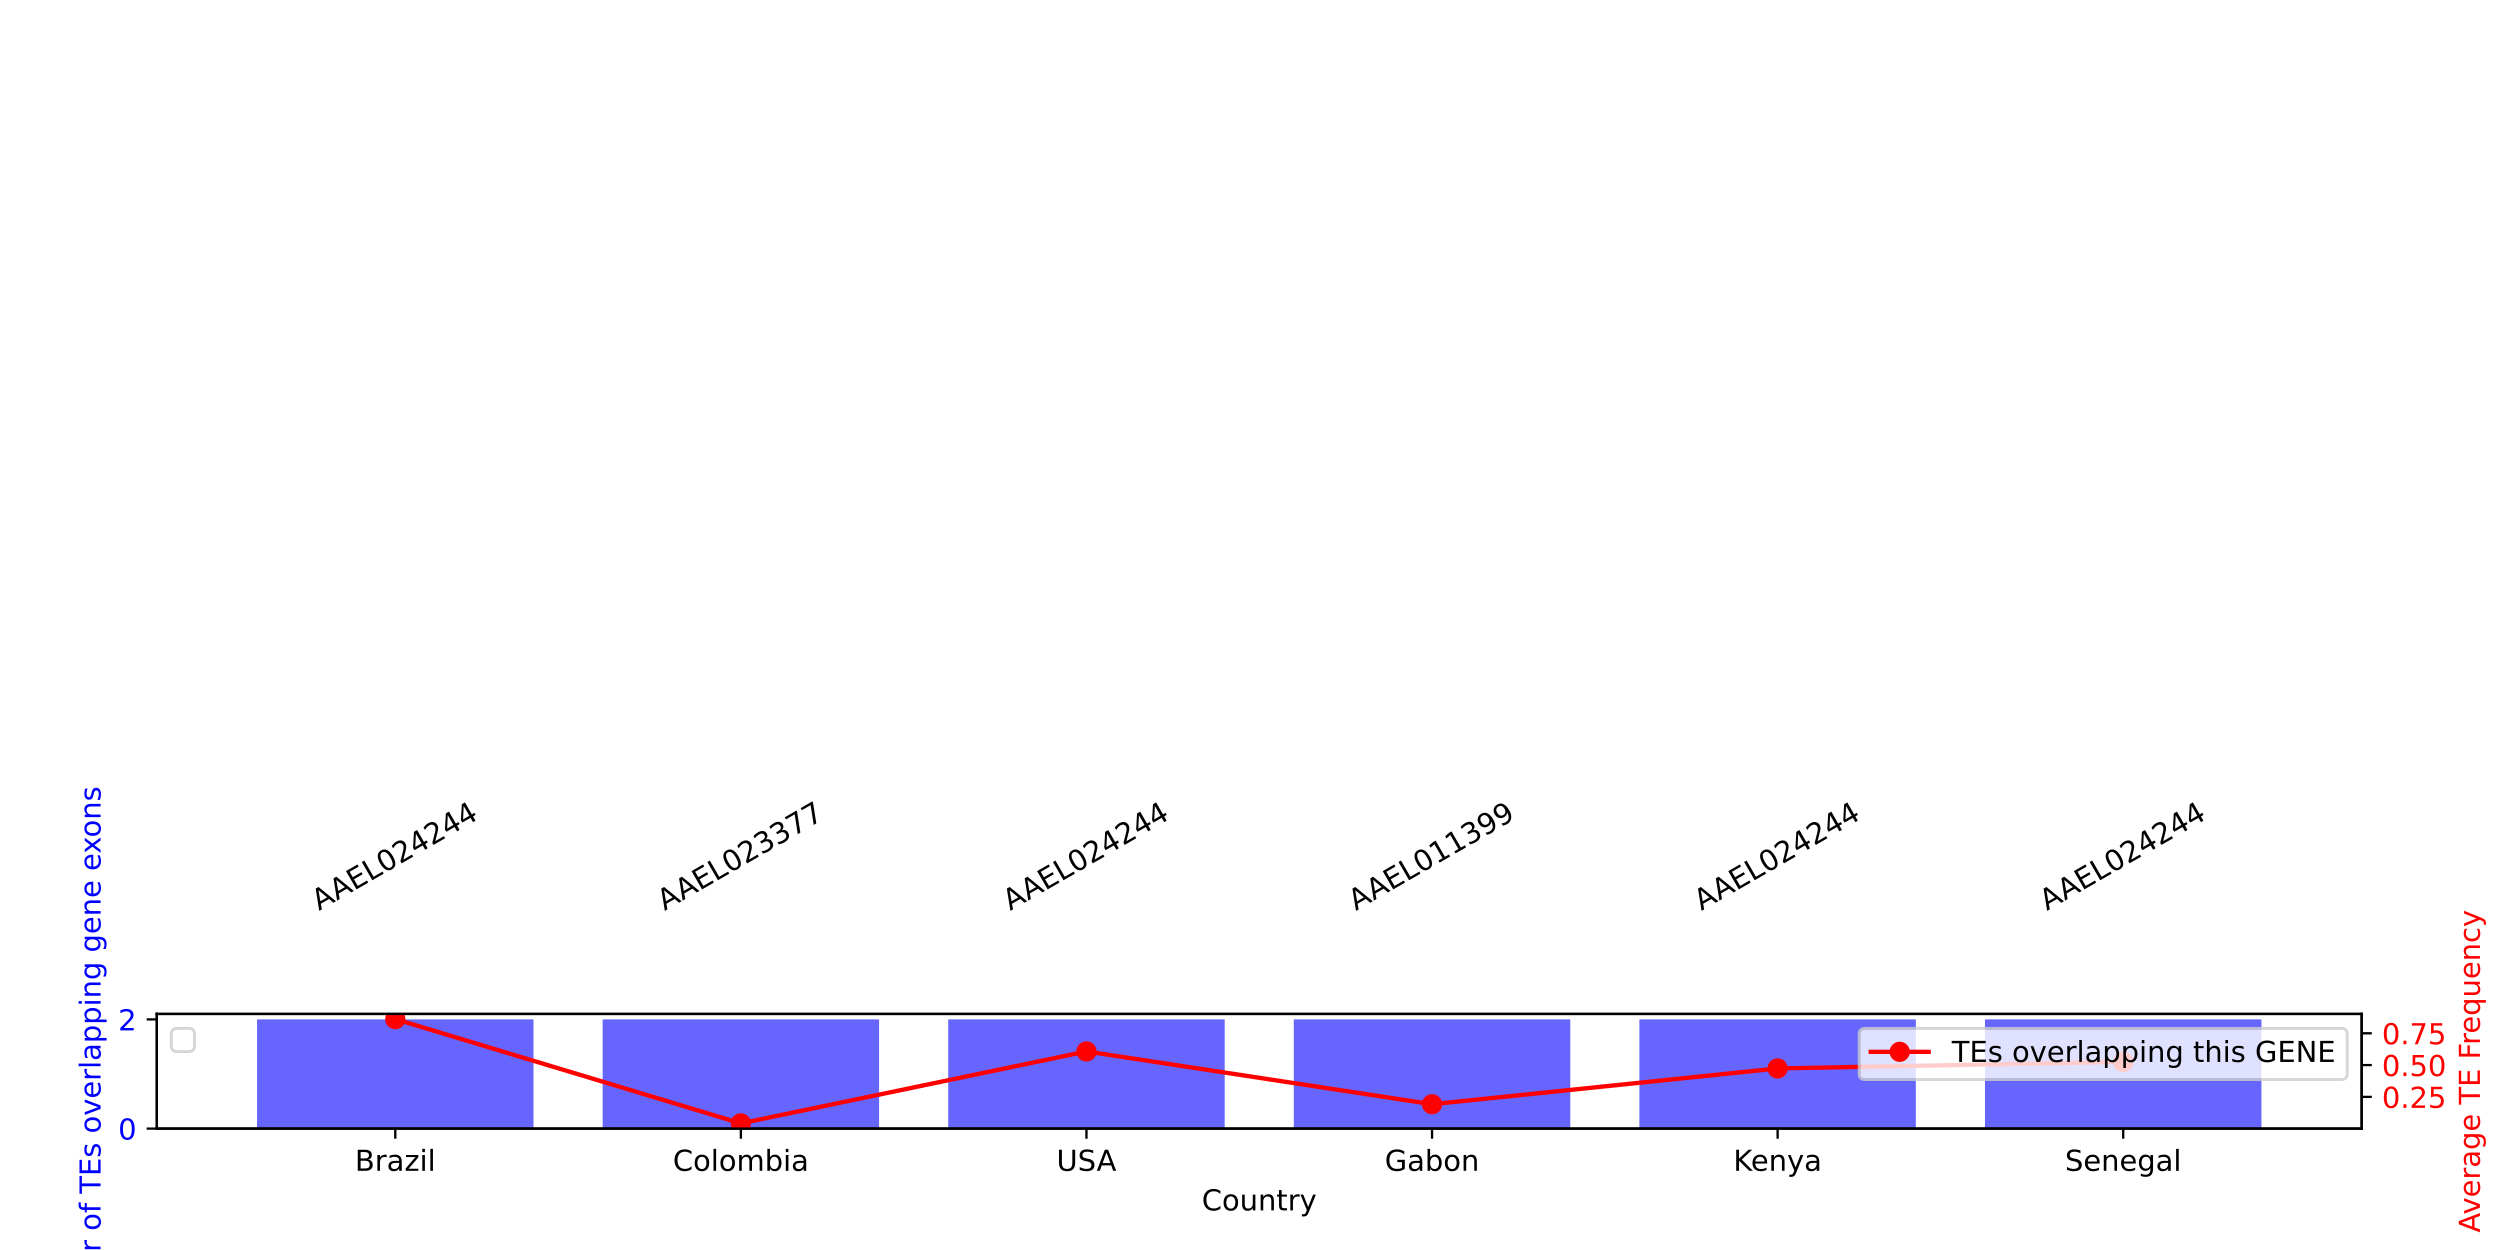
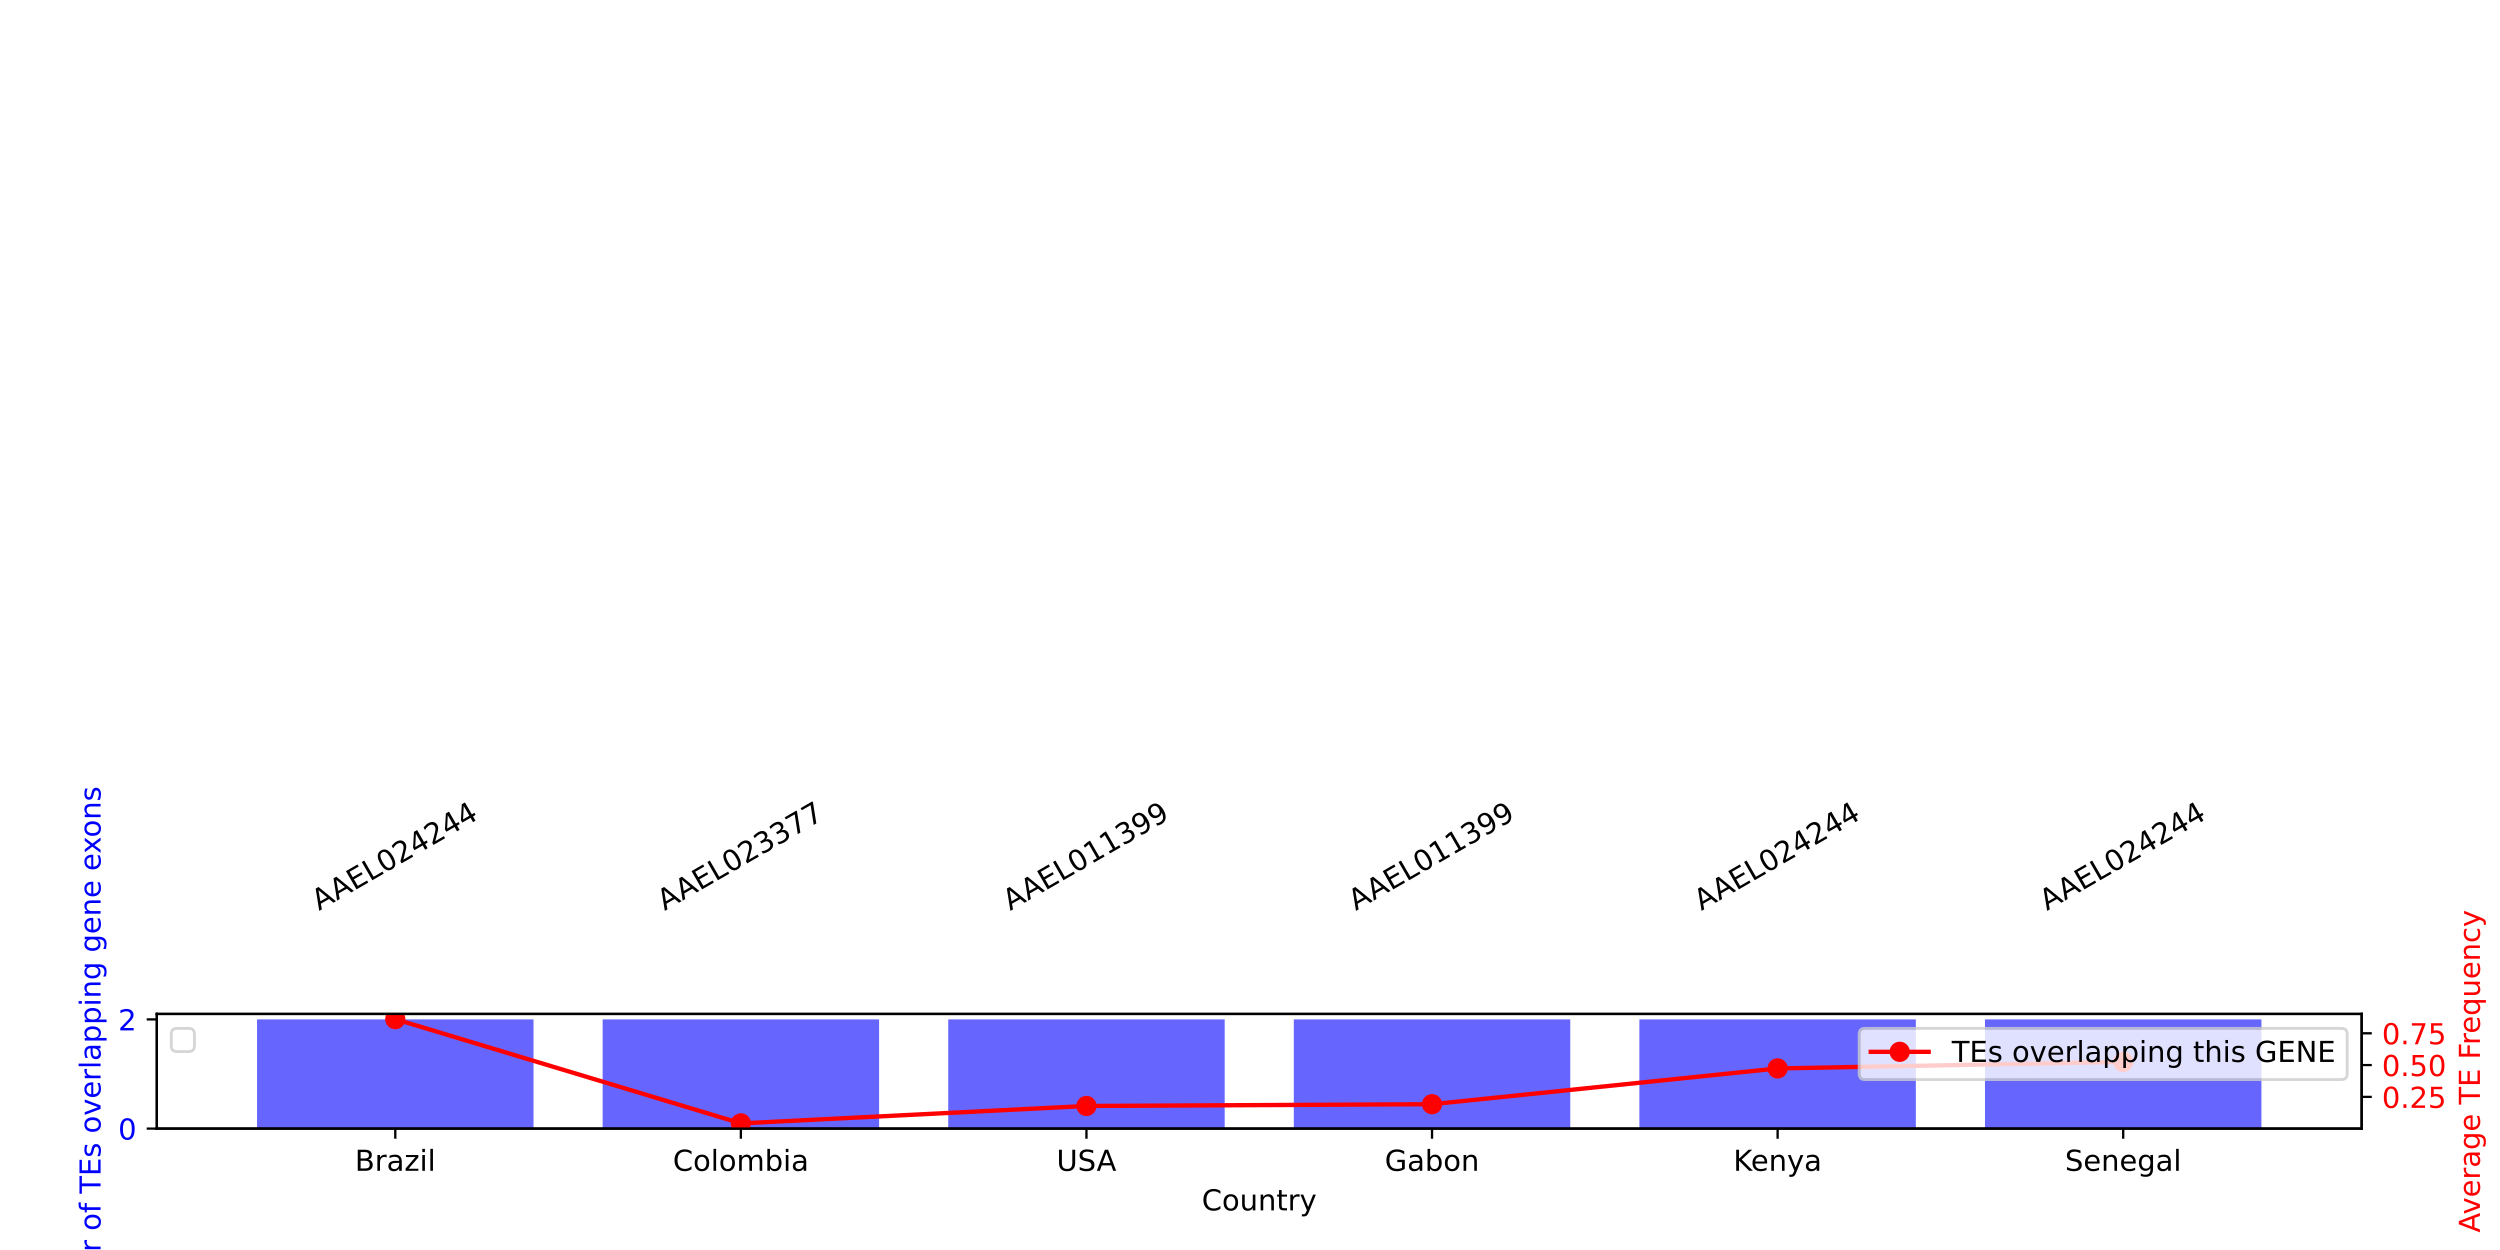
<svg xmlns="http://www.w3.org/2000/svg" xmlns:xlink="http://www.w3.org/1999/xlink" width="864pt" height="432pt" viewBox="0 0 864 432" version="1.1">
  <defs>
    <style type="text/css">*{stroke-linejoin: round; stroke-linecap: butt}</style>
  </defs>
  <g id="figure_1">
    <g id="patch_1">
      <path d="M 0 432  L 864 432  L 864 0  L 0 0  z " style="fill: #ffffff" />
    </g>
    <g id="axes_1">
      <g id="patch_2">
        <path d="M 54.2 390.04  L 816.19 390.04  L 816.19 350.415  L 54.2 350.415  z " style="fill: #ffffff" />
      </g>
      <g id="patch_3">
-         <path d="M 88.836 390.04  L 184.383 390.04  L 184.383 352.301  L 88.836 352.301  z " clip-path="url(#p2a9e7fa85a)" style="fill: #0000ff; opacity: 0.6" />
+         <path d="M 88.836 390.04  L 184.383 390.04  L 184.383 352.301  L 88.836 352.301  z " clip-path="url(#p55564789c9)" style="fill: #0000ff; opacity: 0.6" />
      </g>
      <g id="patch_4">
-         <path d="M 208.27 390.04  L 303.817 390.04  L 303.817 352.301  L 208.27 352.301  z " clip-path="url(#p2a9e7fa85a)" style="fill: #0000ff; opacity: 0.6" />
+         <path d="M 208.27 390.04  L 303.817 390.04  L 303.817 352.301  L 208.27 352.301  z " clip-path="url(#p55564789c9)" style="fill: #0000ff; opacity: 0.6" />
      </g>
      <g id="patch_5">
-         <path d="M 327.704 390.04  L 423.252 390.04  L 423.252 352.301  L 327.704 352.301  z " clip-path="url(#p2a9e7fa85a)" style="fill: #0000ff; opacity: 0.6" />
+         <path d="M 327.704 390.04  L 423.252 390.04  L 423.252 352.301  L 327.704 352.301  z " clip-path="url(#p55564789c9)" style="fill: #0000ff; opacity: 0.6" />
      </g>
      <g id="patch_6">
-         <path d="M 447.138 390.04  L 542.686 390.04  L 542.686 352.301  L 447.138 352.301  z " clip-path="url(#p2a9e7fa85a)" style="fill: #0000ff; opacity: 0.6" />
+         <path d="M 447.138 390.04  L 542.686 390.04  L 542.686 352.301  L 447.138 352.301  z " clip-path="url(#p55564789c9)" style="fill: #0000ff; opacity: 0.6" />
      </g>
      <g id="patch_7">
-         <path d="M 566.573 390.04  L 662.12 390.04  L 662.12 352.301  L 566.573 352.301  z " clip-path="url(#p2a9e7fa85a)" style="fill: #0000ff; opacity: 0.6" />
+         <path d="M 566.573 390.04  L 662.12 390.04  L 662.12 352.301  L 566.573 352.301  z " clip-path="url(#p55564789c9)" style="fill: #0000ff; opacity: 0.6" />
      </g>
      <g id="patch_8">
-         <path d="M 686.007 390.04  L 781.554 390.04  L 781.554 352.301  L 686.007 352.301  z " clip-path="url(#p2a9e7fa85a)" style="fill: #0000ff; opacity: 0.6" />
+         <path d="M 686.007 390.04  L 781.554 390.04  L 781.554 352.301  L 686.007 352.301  z " clip-path="url(#p55564789c9)" style="fill: #0000ff; opacity: 0.6" />
      </g>
      <g id="matplotlib.axis_1">
        <g id="xtick_1">
          <g id="line2d_1">
            <defs>
-               <path id="m3238e02042" d="M 0 0  L 0 3.5  " style="stroke: #000000; stroke-width: 0.8" />
-             </defs>
-             <g>
-               <use xlink:href="#m3238e02042" x="136.61" y="390.04" style="stroke: #000000; stroke-width: 0.8" />
+               <path id="m419479b2c3" d="M 0 0  L 0 3.5  " style="stroke: #000000; stroke-width: 0.8" />
+             </defs>
+             <g>
+               <use xlink:href="#m419479b2c3" x="136.61" y="390.04" style="stroke: #000000; stroke-width: 0.8" />
            </g>
          </g>
          <g id="text_1">
            <g transform="translate(122.6572 404.6384) scale(0.1 -0.1)">
              <defs>
                <path id="DejaVuSans-42" d="M 1259 2228  L 1259 519  L 2272 519  Q 2781 519 3026 730  Q 3272 941 3272 1375  Q 3272 1813 3026 2020  Q 2781 2228 2272 2228  L 1259 2228  z M 1259 4147  L 1259 2741  L 2194 2741  Q 2656 2741 2882 2914  Q 3109 3088 3109 3444  Q 3109 3797 2882 3972  Q 2656 4147 2194 4147  L 1259 4147  z M 628 4666  L 2241 4666  Q 2963 4666 3353 4366  Q 3744 4066 3744 3513  Q 3744 3084 3544 2831  Q 3344 2578 2956 2516  Q 3422 2416 3680 2098  Q 3938 1781 3938 1306  Q 3938 681 3513 340  Q 3088 0 2303 0  L 628 0  L 628 4666  z " transform="scale(0.015625)" />
                <path id="DejaVuSans-72" d="M 2631 2963  Q 2534 3019 2420 3045  Q 2306 3072 2169 3072  Q 1681 3072 1420 2755  Q 1159 2438 1159 1844  L 1159 0  L 581 0  L 581 3500  L 1159 3500  L 1159 2956  Q 1341 3275 1631 3429  Q 1922 3584 2338 3584  Q 2397 3584 2469 3576  Q 2541 3569 2628 3553  L 2631 2963  z " transform="scale(0.015625)" />
                <path id="DejaVuSans-61" d="M 2194 1759  Q 1497 1759 1228 1600  Q 959 1441 959 1056  Q 959 750 1161 570  Q 1363 391 1709 391  Q 2188 391 2477 730  Q 2766 1069 2766 1631  L 2766 1759  L 2194 1759  z M 3341 1997  L 3341 0  L 2766 0  L 2766 531  Q 2569 213 2275 61  Q 1981 -91 1556 -91  Q 1019 -91 701 211  Q 384 513 384 1019  Q 384 1609 779 1909  Q 1175 2209 1959 2209  L 2766 2209  L 2766 2266  Q 2766 2663 2505 2880  Q 2244 3097 1772 3097  Q 1472 3097 1187 3025  Q 903 2953 641 2809  L 641 3341  Q 956 3463 1253 3523  Q 1550 3584 1831 3584  Q 2591 3584 2966 3190  Q 3341 2797 3341 1997  z " transform="scale(0.015625)" />
                <path id="DejaVuSans-7a" d="M 353 3500  L 3084 3500  L 3084 2975  L 922 459  L 3084 459  L 3084 0  L 275 0  L 275 525  L 2438 3041  L 353 3041  L 353 3500  z " transform="scale(0.015625)" />
                <path id="DejaVuSans-69" d="M 603 3500  L 1178 3500  L 1178 0  L 603 0  L 603 3500  z M 603 4863  L 1178 4863  L 1178 4134  L 603 4134  L 603 4863  z " transform="scale(0.015625)" />
                <path id="DejaVuSans-6c" d="M 603 4863  L 1178 4863  L 1178 0  L 603 0  L 603 4863  z " transform="scale(0.015625)" />
              </defs>
              <use xlink:href="#DejaVuSans-42" />
              <use xlink:href="#DejaVuSans-72" x="68.604" />
              <use xlink:href="#DejaVuSans-61" x="109.717" />
              <use xlink:href="#DejaVuSans-7a" x="170.996" />
              <use xlink:href="#DejaVuSans-69" x="223.486" />
              <use xlink:href="#DejaVuSans-6c" x="251.27" />
            </g>
          </g>
        </g>
        <g id="xtick_2">
          <g id="line2d_2">
            <g>
-               <use xlink:href="#m3238e02042" x="256.044" y="390.04" style="stroke: #000000; stroke-width: 0.8" />
+               <use xlink:href="#m419479b2c3" x="256.044" y="390.04" style="stroke: #000000; stroke-width: 0.8" />
            </g>
          </g>
          <g id="text_2">
            <g transform="translate(232.5469 404.6384) scale(0.1 -0.1)">
              <defs>
                <path id="DejaVuSans-43" d="M 4122 4306  L 4122 3641  Q 3803 3938 3442 4084  Q 3081 4231 2675 4231  Q 1875 4231 1450 3742  Q 1025 3253 1025 2328  Q 1025 1406 1450 917  Q 1875 428 2675 428  Q 3081 428 3442 575  Q 3803 722 4122 1019  L 4122 359  Q 3791 134 3420 21  Q 3050 -91 2638 -91  Q 1578 -91 968 557  Q 359 1206 359 2328  Q 359 3453 968 4101  Q 1578 4750 2638 4750  Q 3056 4750 3426 4639  Q 3797 4528 4122 4306  z " transform="scale(0.015625)" />
                <path id="DejaVuSans-6f" d="M 1959 3097  Q 1497 3097 1228 2736  Q 959 2375 959 1747  Q 959 1119 1226 758  Q 1494 397 1959 397  Q 2419 397 2687 759  Q 2956 1122 2956 1747  Q 2956 2369 2687 2733  Q 2419 3097 1959 3097  z M 1959 3584  Q 2709 3584 3137 3096  Q 3566 2609 3566 1747  Q 3566 888 3137 398  Q 2709 -91 1959 -91  Q 1206 -91 779 398  Q 353 888 353 1747  Q 353 2609 779 3096  Q 1206 3584 1959 3584  z " transform="scale(0.015625)" />
                <path id="DejaVuSans-6d" d="M 3328 2828  Q 3544 3216 3844 3400  Q 4144 3584 4550 3584  Q 5097 3584 5394 3201  Q 5691 2819 5691 2113  L 5691 0  L 5113 0  L 5113 2094  Q 5113 2597 4934 2840  Q 4756 3084 4391 3084  Q 3944 3084 3684 2787  Q 3425 2491 3425 1978  L 3425 0  L 2847 0  L 2847 2094  Q 2847 2600 2669 2842  Q 2491 3084 2119 3084  Q 1678 3084 1418 2786  Q 1159 2488 1159 1978  L 1159 0  L 581 0  L 581 3500  L 1159 3500  L 1159 2956  Q 1356 3278 1631 3431  Q 1906 3584 2284 3584  Q 2666 3584 2933 3390  Q 3200 3197 3328 2828  z " transform="scale(0.015625)" />
                <path id="DejaVuSans-62" d="M 3116 1747  Q 3116 2381 2855 2742  Q 2594 3103 2138 3103  Q 1681 3103 1420 2742  Q 1159 2381 1159 1747  Q 1159 1113 1420 752  Q 1681 391 2138 391  Q 2594 391 2855 752  Q 3116 1113 3116 1747  z M 1159 2969  Q 1341 3281 1617 3432  Q 1894 3584 2278 3584  Q 2916 3584 3314 3078  Q 3713 2572 3713 1747  Q 3713 922 3314 415  Q 2916 -91 2278 -91  Q 1894 -91 1617 61  Q 1341 213 1159 525  L 1159 0  L 581 0  L 581 4863  L 1159 4863  L 1159 2969  z " transform="scale(0.015625)" />
              </defs>
              <use xlink:href="#DejaVuSans-43" />
              <use xlink:href="#DejaVuSans-6f" x="69.824" />
              <use xlink:href="#DejaVuSans-6c" x="131.006" />
              <use xlink:href="#DejaVuSans-6f" x="158.789" />
              <use xlink:href="#DejaVuSans-6d" x="219.971" />
              <use xlink:href="#DejaVuSans-62" x="317.383" />
              <use xlink:href="#DejaVuSans-69" x="380.859" />
              <use xlink:href="#DejaVuSans-61" x="408.643" />
            </g>
          </g>
        </g>
        <g id="xtick_3">
          <g id="line2d_3">
            <g>
-               <use xlink:href="#m3238e02042" x="375.478" y="390.04" style="stroke: #000000; stroke-width: 0.8" />
+               <use xlink:href="#m419479b2c3" x="375.478" y="390.04" style="stroke: #000000; stroke-width: 0.8" />
            </g>
          </g>
          <g id="text_3">
            <g transform="translate(365.1303 404.6384) scale(0.1 -0.1)">
              <defs>
                <path id="DejaVuSans-55" d="M 556 4666  L 1191 4666  L 1191 1831  Q 1191 1081 1462 751  Q 1734 422 2344 422  Q 2950 422 3222 751  Q 3494 1081 3494 1831  L 3494 4666  L 4128 4666  L 4128 1753  Q 4128 841 3676 375  Q 3225 -91 2344 -91  Q 1459 -91 1007 375  Q 556 841 556 1753  L 556 4666  z " transform="scale(0.015625)" />
                <path id="DejaVuSans-53" d="M 3425 4513  L 3425 3897  Q 3066 4069 2747 4153  Q 2428 4238 2131 4238  Q 1616 4238 1336 4038  Q 1056 3838 1056 3469  Q 1056 3159 1242 3001  Q 1428 2844 1947 2747  L 2328 2669  Q 3034 2534 3370 2195  Q 3706 1856 3706 1288  Q 3706 609 3251 259  Q 2797 -91 1919 -91  Q 1588 -91 1214 -16  Q 841 59 441 206  L 441 856  Q 825 641 1194 531  Q 1563 422 1919 422  Q 2459 422 2753 634  Q 3047 847 3047 1241  Q 3047 1584 2836 1778  Q 2625 1972 2144 2069  L 1759 2144  Q 1053 2284 737 2584  Q 422 2884 422 3419  Q 422 4038 858 4394  Q 1294 4750 2059 4750  Q 2388 4750 2728 4690  Q 3069 4631 3425 4513  z " transform="scale(0.015625)" />
                <path id="DejaVuSans-41" d="M 2188 4044  L 1331 1722  L 3047 1722  L 2188 4044  z M 1831 4666  L 2547 4666  L 4325 0  L 3669 0  L 3244 1197  L 1141 1197  L 716 0  L 50 0  L 1831 4666  z " transform="scale(0.015625)" />
              </defs>
              <use xlink:href="#DejaVuSans-55" />
              <use xlink:href="#DejaVuSans-53" x="73.193" />
              <use xlink:href="#DejaVuSans-41" x="138.545" />
            </g>
          </g>
        </g>
        <g id="xtick_4">
          <g id="line2d_4">
            <g>
-               <use xlink:href="#m3238e02042" x="494.912" y="390.04" style="stroke: #000000; stroke-width: 0.8" />
+               <use xlink:href="#m419479b2c3" x="494.912" y="390.04" style="stroke: #000000; stroke-width: 0.8" />
            </g>
          </g>
          <g id="text_4">
            <g transform="translate(478.5715 404.6384) scale(0.1 -0.1)">
              <defs>
                <path id="DejaVuSans-47" d="M 3809 666  L 3809 1919  L 2778 1919  L 2778 2438  L 4434 2438  L 4434 434  Q 4069 175 3628 42  Q 3188 -91 2688 -91  Q 1594 -91 976 548  Q 359 1188 359 2328  Q 359 3472 976 4111  Q 1594 4750 2688 4750  Q 3144 4750 3555 4637  Q 3966 4525 4313 4306  L 4313 3634  Q 3963 3931 3569 4081  Q 3175 4231 2741 4231  Q 1884 4231 1454 3753  Q 1025 3275 1025 2328  Q 1025 1384 1454 906  Q 1884 428 2741 428  Q 3075 428 3337 486  Q 3600 544 3809 666  z " transform="scale(0.015625)" />
                <path id="DejaVuSans-6e" d="M 3513 2113  L 3513 0  L 2938 0  L 2938 2094  Q 2938 2591 2744 2837  Q 2550 3084 2163 3084  Q 1697 3084 1428 2787  Q 1159 2491 1159 1978  L 1159 0  L 581 0  L 581 3500  L 1159 3500  L 1159 2956  Q 1366 3272 1645 3428  Q 1925 3584 2291 3584  Q 2894 3584 3203 3211  Q 3513 2838 3513 2113  z " transform="scale(0.015625)" />
              </defs>
              <use xlink:href="#DejaVuSans-47" />
              <use xlink:href="#DejaVuSans-61" x="77.49" />
              <use xlink:href="#DejaVuSans-62" x="138.77" />
              <use xlink:href="#DejaVuSans-6f" x="202.246" />
              <use xlink:href="#DejaVuSans-6e" x="263.428" />
            </g>
          </g>
        </g>
        <g id="xtick_5">
          <g id="line2d_5">
            <g>
-               <use xlink:href="#m3238e02042" x="614.346" y="390.04" style="stroke: #000000; stroke-width: 0.8" />
+               <use xlink:href="#m419479b2c3" x="614.346" y="390.04" style="stroke: #000000; stroke-width: 0.8" />
            </g>
          </g>
          <g id="text_5">
            <g transform="translate(599.0486 404.6384) scale(0.1 -0.1)">
              <defs>
                <path id="DejaVuSans-4b" d="M 628 4666  L 1259 4666  L 1259 2694  L 3353 4666  L 4166 4666  L 1850 2491  L 4331 0  L 3500 0  L 1259 2247  L 1259 0  L 628 0  L 628 4666  z " transform="scale(0.015625)" />
                <path id="DejaVuSans-65" d="M 3597 1894  L 3597 1613  L 953 1613  Q 991 1019 1311 708  Q 1631 397 2203 397  Q 2534 397 2845 478  Q 3156 559 3463 722  L 3463 178  Q 3153 47 2828 -22  Q 2503 -91 2169 -91  Q 1331 -91 842 396  Q 353 884 353 1716  Q 353 2575 817 3079  Q 1281 3584 2069 3584  Q 2775 3584 3186 3129  Q 3597 2675 3597 1894  z M 3022 2063  Q 3016 2534 2758 2815  Q 2500 3097 2075 3097  Q 1594 3097 1305 2825  Q 1016 2553 972 2059  L 3022 2063  z " transform="scale(0.015625)" />
                <path id="DejaVuSans-79" d="M 2059 -325  Q 1816 -950 1584 -1140  Q 1353 -1331 966 -1331  L 506 -1331  L 506 -850  L 844 -850  Q 1081 -850 1212 -737  Q 1344 -625 1503 -206  L 1606 56  L 191 3500  L 800 3500  L 1894 763  L 2988 3500  L 3597 3500  L 2059 -325  z " transform="scale(0.015625)" />
              </defs>
              <use xlink:href="#DejaVuSans-4b" />
              <use xlink:href="#DejaVuSans-65" x="60.576" />
              <use xlink:href="#DejaVuSans-6e" x="122.1" />
              <use xlink:href="#DejaVuSans-79" x="185.479" />
              <use xlink:href="#DejaVuSans-61" x="244.658" />
            </g>
          </g>
        </g>
        <g id="xtick_6">
          <g id="line2d_6">
            <g>
-               <use xlink:href="#m3238e02042" x="733.78" y="390.04" style="stroke: #000000; stroke-width: 0.8" />
+               <use xlink:href="#m419479b2c3" x="733.78" y="390.04" style="stroke: #000000; stroke-width: 0.8" />
            </g>
          </g>
          <g id="text_6">
            <g transform="translate(713.657 404.6384) scale(0.1 -0.1)">
              <defs>
                <path id="DejaVuSans-67" d="M 2906 1791  Q 2906 2416 2648 2759  Q 2391 3103 1925 3103  Q 1463 3103 1205 2759  Q 947 2416 947 1791  Q 947 1169 1205 825  Q 1463 481 1925 481  Q 2391 481 2648 825  Q 2906 1169 2906 1791  z M 3481 434  Q 3481 -459 3084 -895  Q 2688 -1331 1869 -1331  Q 1566 -1331 1297 -1286  Q 1028 -1241 775 -1147  L 775 -588  Q 1028 -725 1275 -790  Q 1522 -856 1778 -856  Q 2344 -856 2625 -561  Q 2906 -266 2906 331  L 2906 616  Q 2728 306 2450 153  Q 2172 0 1784 0  Q 1141 0 747 490  Q 353 981 353 1791  Q 353 2603 747 3093  Q 1141 3584 1784 3584  Q 2172 3584 2450 3431  Q 2728 3278 2906 2969  L 2906 3500  L 3481 3500  L 3481 434  z " transform="scale(0.015625)" />
              </defs>
              <use xlink:href="#DejaVuSans-53" />
              <use xlink:href="#DejaVuSans-65" x="63.477" />
              <use xlink:href="#DejaVuSans-6e" x="125" />
              <use xlink:href="#DejaVuSans-65" x="188.379" />
              <use xlink:href="#DejaVuSans-67" x="249.902" />
              <use xlink:href="#DejaVuSans-61" x="313.379" />
              <use xlink:href="#DejaVuSans-6c" x="374.658" />
            </g>
          </g>
        </g>
        <g id="text_7">
          <g transform="translate(415.3317 418.3166) scale(0.1 -0.1)">
            <defs>
              <path id="DejaVuSans-75" d="M 544 1381  L 544 3500  L 1119 3500  L 1119 1403  Q 1119 906 1312 657  Q 1506 409 1894 409  Q 2359 409 2629 706  Q 2900 1003 2900 1516  L 2900 3500  L 3475 3500  L 3475 0  L 2900 0  L 2900 538  Q 2691 219 2414 64  Q 2138 -91 1772 -91  Q 1169 -91 856 284  Q 544 659 544 1381  z M 1991 3584  L 1991 3584  z " transform="scale(0.015625)" />
              <path id="DejaVuSans-74" d="M 1172 4494  L 1172 3500  L 2356 3500  L 2356 3053  L 1172 3053  L 1172 1153  Q 1172 725 1289 603  Q 1406 481 1766 481  L 2356 481  L 2356 0  L 1766 0  Q 1100 0 847 248  Q 594 497 594 1153  L 594 3053  L 172 3053  L 172 3500  L 594 3500  L 594 4494  L 1172 4494  z " transform="scale(0.015625)" />
            </defs>
            <use xlink:href="#DejaVuSans-43" />
            <use xlink:href="#DejaVuSans-6f" x="69.824" />
            <use xlink:href="#DejaVuSans-75" x="131.006" />
            <use xlink:href="#DejaVuSans-6e" x="194.385" />
            <use xlink:href="#DejaVuSans-74" x="257.764" />
            <use xlink:href="#DejaVuSans-72" x="296.973" />
            <use xlink:href="#DejaVuSans-79" x="338.086" />
          </g>
        </g>
      </g>
      <g id="matplotlib.axis_2">
        <g id="ytick_1">
          <g id="line2d_7">
            <defs>
-               <path id="m1439e1c495" d="M 0 0  L -3.5 0  " style="stroke: #000000; stroke-width: 0.8" />
-             </defs>
-             <g>
-               <use xlink:href="#m1439e1c495" x="54.2" y="390.04" style="stroke: #000000; stroke-width: 0.8" />
+               <path id="m0e44ee4e45" d="M 0 0  L -3.5 0  " style="stroke: #000000; stroke-width: 0.8" />
+             </defs>
+             <g>
+               <use xlink:href="#m0e44ee4e45" x="54.2" y="390.04" style="stroke: #000000; stroke-width: 0.8" />
            </g>
          </g>
          <g id="text_8">
            <g style="fill: #0000ff" transform="translate(40.8375 393.8392) scale(0.1 -0.1)">
              <defs>
                <path id="DejaVuSans-30" d="M 2034 4250  Q 1547 4250 1301 3770  Q 1056 3291 1056 2328  Q 1056 1369 1301 889  Q 1547 409 2034 409  Q 2525 409 2770 889  Q 3016 1369 3016 2328  Q 3016 3291 2770 3770  Q 2525 4250 2034 4250  z M 2034 4750  Q 2819 4750 3233 4129  Q 3647 3509 3647 2328  Q 3647 1150 3233 529  Q 2819 -91 2034 -91  Q 1250 -91 836 529  Q 422 1150 422 2328  Q 422 3509 836 4129  Q 1250 4750 2034 4750  z " transform="scale(0.015625)" />
              </defs>
              <use xlink:href="#DejaVuSans-30" />
            </g>
          </g>
        </g>
        <g id="ytick_2">
          <g id="line2d_8">
            <g>
-               <use xlink:href="#m1439e1c495" x="54.2" y="352.301" style="stroke: #000000; stroke-width: 0.8" />
+               <use xlink:href="#m0e44ee4e45" x="54.2" y="352.301" style="stroke: #000000; stroke-width: 0.8" />
            </g>
          </g>
          <g id="text_9">
            <g style="fill: #0000ff" transform="translate(40.8375 356.1007) scale(0.1 -0.1)">
              <defs>
                <path id="DejaVuSans-32" d="M 1228 531  L 3431 531  L 3431 0  L 469 0  L 469 531  Q 828 903 1448 1529  Q 2069 2156 2228 2338  Q 2531 2678 2651 2914  Q 2772 3150 2772 3378  Q 2772 3750 2511 3984  Q 2250 4219 1831 4219  Q 1534 4219 1204 4116  Q 875 4013 500 3803  L 500 4441  Q 881 4594 1212 4672  Q 1544 4750 1819 4750  Q 2544 4750 2975 4387  Q 3406 4025 3406 3419  Q 3406 3131 3298 2873  Q 3191 2616 2906 2266  Q 2828 2175 2409 1742  Q 1991 1309 1228 531  z " transform="scale(0.015625)" />
              </defs>
              <use xlink:href="#DejaVuSans-32" />
            </g>
          </g>
        </g>
        <g id="text_10">
          <g style="fill: #0000ff" transform="translate(34.75781 468.7015) rotate(-90) scale(0.1 -0.1)">
            <defs>
              <path id="DejaVuSans-4e" d="M 628 4666  L 1478 4666  L 3547 763  L 3547 4666  L 4159 4666  L 4159 0  L 3309 0  L 1241 3903  L 1241 0  L 628 0  L 628 4666  z " transform="scale(0.015625)" />
              <path id="DejaVuSans-20" transform="scale(0.015625)" />
              <path id="DejaVuSans-66" d="M 2375 4863  L 2375 4384  L 1825 4384  Q 1516 4384 1395 4259  Q 1275 4134 1275 3809  L 1275 3500  L 2222 3500  L 2222 3053  L 1275 3053  L 1275 0  L 697 0  L 697 3053  L 147 3053  L 147 3500  L 697 3500  L 697 3744  Q 697 4328 969 4595  Q 1241 4863 1831 4863  L 2375 4863  z " transform="scale(0.015625)" />
              <path id="DejaVuSans-54" d="M -19 4666  L 3928 4666  L 3928 4134  L 2272 4134  L 2272 0  L 1638 0  L 1638 4134  L -19 4134  L -19 4666  z " transform="scale(0.015625)" />
              <path id="DejaVuSans-45" d="M 628 4666  L 3578 4666  L 3578 4134  L 1259 4134  L 1259 2753  L 3481 2753  L 3481 2222  L 1259 2222  L 1259 531  L 3634 531  L 3634 0  L 628 0  L 628 4666  z " transform="scale(0.015625)" />
              <path id="DejaVuSans-73" d="M 2834 3397  L 2834 2853  Q 2591 2978 2328 3040  Q 2066 3103 1784 3103  Q 1356 3103 1142 2972  Q 928 2841 928 2578  Q 928 2378 1081 2264  Q 1234 2150 1697 2047  L 1894 2003  Q 2506 1872 2764 1633  Q 3022 1394 3022 966  Q 3022 478 2636 193  Q 2250 -91 1575 -91  Q 1294 -91 989 -36  Q 684 19 347 128  L 347 722  Q 666 556 975 473  Q 1284 391 1588 391  Q 1994 391 2212 530  Q 2431 669 2431 922  Q 2431 1156 2273 1281  Q 2116 1406 1581 1522  L 1381 1569  Q 847 1681 609 1914  Q 372 2147 372 2553  Q 372 3047 722 3315  Q 1072 3584 1716 3584  Q 2034 3584 2315 3537  Q 2597 3491 2834 3397  z " transform="scale(0.015625)" />
              <path id="DejaVuSans-76" d="M 191 3500  L 800 3500  L 1894 563  L 2988 3500  L 3597 3500  L 2284 0  L 1503 0  L 191 3500  z " transform="scale(0.015625)" />
              <path id="DejaVuSans-70" d="M 1159 525  L 1159 -1331  L 581 -1331  L 581 3500  L 1159 3500  L 1159 2969  Q 1341 3281 1617 3432  Q 1894 3584 2278 3584  Q 2916 3584 3314 3078  Q 3713 2572 3713 1747  Q 3713 922 3314 415  Q 2916 -91 2278 -91  Q 1894 -91 1617 61  Q 1341 213 1159 525  z M 3116 1747  Q 3116 2381 2855 2742  Q 2594 3103 2138 3103  Q 1681 3103 1420 2742  Q 1159 2381 1159 1747  Q 1159 1113 1420 752  Q 1681 391 2138 391  Q 2594 391 2855 752  Q 3116 1113 3116 1747  z " transform="scale(0.015625)" />
              <path id="DejaVuSans-78" d="M 3513 3500  L 2247 1797  L 3578 0  L 2900 0  L 1881 1375  L 863 0  L 184 0  L 1544 1831  L 300 3500  L 978 3500  L 1906 2253  L 2834 3500  L 3513 3500  z " transform="scale(0.015625)" />
            </defs>
            <use xlink:href="#DejaVuSans-4e" />
            <use xlink:href="#DejaVuSans-75" x="74.805" />
            <use xlink:href="#DejaVuSans-6d" x="138.184" />
            <use xlink:href="#DejaVuSans-62" x="235.596" />
            <use xlink:href="#DejaVuSans-65" x="299.072" />
            <use xlink:href="#DejaVuSans-72" x="360.596" />
            <use xlink:href="#DejaVuSans-20" x="401.709" />
            <use xlink:href="#DejaVuSans-6f" x="433.496" />
            <use xlink:href="#DejaVuSans-66" x="494.678" />
            <use xlink:href="#DejaVuSans-20" x="529.883" />
            <use xlink:href="#DejaVuSans-54" x="561.67" />
            <use xlink:href="#DejaVuSans-45" x="622.754" />
            <use xlink:href="#DejaVuSans-73" x="685.938" />
            <use xlink:href="#DejaVuSans-20" x="738.037" />
            <use xlink:href="#DejaVuSans-6f" x="769.824" />
            <use xlink:href="#DejaVuSans-76" x="831.006" />
            <use xlink:href="#DejaVuSans-65" x="890.186" />
            <use xlink:href="#DejaVuSans-72" x="951.709" />
            <use xlink:href="#DejaVuSans-6c" x="992.822" />
            <use xlink:href="#DejaVuSans-61" x="1020.605" />
            <use xlink:href="#DejaVuSans-70" x="1081.885" />
            <use xlink:href="#DejaVuSans-70" x="1145.361" />
            <use xlink:href="#DejaVuSans-69" x="1208.838" />
            <use xlink:href="#DejaVuSans-6e" x="1236.621" />
            <use xlink:href="#DejaVuSans-67" x="1300" />
            <use xlink:href="#DejaVuSans-20" x="1363.477" />
            <use xlink:href="#DejaVuSans-67" x="1395.264" />
            <use xlink:href="#DejaVuSans-65" x="1458.74" />
            <use xlink:href="#DejaVuSans-6e" x="1520.264" />
            <use xlink:href="#DejaVuSans-65" x="1583.643" />
            <use xlink:href="#DejaVuSans-20" x="1645.166" />
            <use xlink:href="#DejaVuSans-65" x="1676.953" />
            <use xlink:href="#DejaVuSans-78" x="1736.727" />
            <use xlink:href="#DejaVuSans-6f" x="1792.781" />
            <use xlink:href="#DejaVuSans-6e" x="1853.963" />
            <use xlink:href="#DejaVuSans-73" x="1917.342" />
          </g>
        </g>
      </g>
      <g id="patch_9">
        <path d="M 54.2 390.04  L 54.2 350.415  " style="fill: none; stroke: #000000; stroke-width: 0.8; stroke-linejoin: miter; stroke-linecap: square" />
      </g>
      <g id="patch_10">
        <path d="M 816.19 390.04  L 816.19 350.415  " style="fill: none; stroke: #000000; stroke-width: 0.8; stroke-linejoin: miter; stroke-linecap: square" />
      </g>
      <g id="patch_11">
        <path d="M 54.2 390.04  L 816.19 390.04  " style="fill: none; stroke: #000000; stroke-width: 0.8; stroke-linejoin: miter; stroke-linecap: square" />
      </g>
      <g id="patch_12">
        <path d="M 54.2 350.415  L 816.19 350.415  " style="fill: none; stroke: #000000; stroke-width: 0.8; stroke-linejoin: miter; stroke-linecap: square" />
      </g>
      <g id="text_11">
        <g transform="translate(110.267 314.8416) rotate(-30) scale(0.1 -0.1)">
          <defs>
            <path id="DejaVuSans-4c" d="M 628 4666  L 1259 4666  L 1259 531  L 3531 531  L 3531 0  L 628 0  L 628 4666  z " transform="scale(0.015625)" />
            <path id="DejaVuSans-34" d="M 2419 4116  L 825 1625  L 2419 1625  L 2419 4116  z M 2253 4666  L 3047 4666  L 3047 1625  L 3713 1625  L 3713 1100  L 3047 1100  L 3047 0  L 2419 0  L 2419 1100  L 313 1100  L 313 1709  L 2253 4666  z " transform="scale(0.015625)" />
          </defs>
          <use xlink:href="#DejaVuSans-41" />
          <use xlink:href="#DejaVuSans-41" x="71.158" />
          <use xlink:href="#DejaVuSans-45" x="139.566" />
          <use xlink:href="#DejaVuSans-4c" x="202.75" />
          <use xlink:href="#DejaVuSans-30" x="258.463" />
          <use xlink:href="#DejaVuSans-32" x="322.086" />
          <use xlink:href="#DejaVuSans-34" x="385.709" />
          <use xlink:href="#DejaVuSans-32" x="449.332" />
          <use xlink:href="#DejaVuSans-34" x="512.955" />
          <use xlink:href="#DejaVuSans-34" x="576.578" />
        </g>
      </g>
      <g id="text_12">
        <g transform="translate(229.7011 314.8416) rotate(-30) scale(0.1 -0.1)">
          <defs>
            <path id="DejaVuSans-33" d="M 2597 2516  Q 3050 2419 3304 2112  Q 3559 1806 3559 1356  Q 3559 666 3084 287  Q 2609 -91 1734 -91  Q 1441 -91 1130 -33  Q 819 25 488 141  L 488 750  Q 750 597 1062 519  Q 1375 441 1716 441  Q 2309 441 2620 675  Q 2931 909 2931 1356  Q 2931 1769 2642 2001  Q 2353 2234 1838 2234  L 1294 2234  L 1294 2753  L 1863 2753  Q 2328 2753 2575 2939  Q 2822 3125 2822 3475  Q 2822 3834 2567 4026  Q 2313 4219 1838 4219  Q 1578 4219 1281 4162  Q 984 4106 628 3988  L 628 4550  Q 988 4650 1302 4700  Q 1616 4750 1894 4750  Q 2613 4750 3031 4423  Q 3450 4097 3450 3541  Q 3450 3153 3228 2886  Q 3006 2619 2597 2516  z " transform="scale(0.015625)" />
            <path id="DejaVuSans-37" d="M 525 4666  L 3525 4666  L 3525 4397  L 1831 0  L 1172 0  L 2766 4134  L 525 4134  L 525 4666  z " transform="scale(0.015625)" />
          </defs>
          <use xlink:href="#DejaVuSans-41" />
          <use xlink:href="#DejaVuSans-41" x="71.158" />
          <use xlink:href="#DejaVuSans-45" x="139.566" />
          <use xlink:href="#DejaVuSans-4c" x="202.75" />
          <use xlink:href="#DejaVuSans-30" x="258.463" />
          <use xlink:href="#DejaVuSans-32" x="322.086" />
          <use xlink:href="#DejaVuSans-33" x="385.709" />
          <use xlink:href="#DejaVuSans-33" x="449.332" />
          <use xlink:href="#DejaVuSans-37" x="512.955" />
          <use xlink:href="#DejaVuSans-37" x="576.578" />
        </g>
      </g>
      <g id="text_13">
        <g transform="translate(349.1353 314.8416) rotate(-30) scale(0.1 -0.1)">
-           <use xlink:href="#DejaVuSans-41" />
-           <use xlink:href="#DejaVuSans-41" x="71.158" />
-           <use xlink:href="#DejaVuSans-45" x="139.566" />
-           <use xlink:href="#DejaVuSans-4c" x="202.75" />
-           <use xlink:href="#DejaVuSans-30" x="258.463" />
-           <use xlink:href="#DejaVuSans-32" x="322.086" />
-           <use xlink:href="#DejaVuSans-34" x="385.709" />
-           <use xlink:href="#DejaVuSans-32" x="449.332" />
-           <use xlink:href="#DejaVuSans-34" x="512.955" />
-           <use xlink:href="#DejaVuSans-34" x="576.578" />
-         </g>
-       </g>
-       <g id="text_14">
-         <g transform="translate(468.5695 314.8416) rotate(-30) scale(0.1 -0.1)">
          <defs>
            <path id="DejaVuSans-31" d="M 794 531  L 1825 531  L 1825 4091  L 703 3866  L 703 4441  L 1819 4666  L 2450 4666  L 2450 531  L 3481 531  L 3481 0  L 794 0  L 794 531  z " transform="scale(0.015625)" />
            <path id="DejaVuSans-39" d="M 703 97  L 703 672  Q 941 559 1184 500  Q 1428 441 1663 441  Q 2288 441 2617 861  Q 2947 1281 2994 2138  Q 2813 1869 2534 1725  Q 2256 1581 1919 1581  Q 1219 1581 811 2004  Q 403 2428 403 3163  Q 403 3881 828 4315  Q 1253 4750 1959 4750  Q 2769 4750 3195 4129  Q 3622 3509 3622 2328  Q 3622 1225 3098 567  Q 2575 -91 1691 -91  Q 1453 -91 1209 -44  Q 966 3 703 97  z M 1959 2075  Q 2384 2075 2632 2365  Q 2881 2656 2881 3163  Q 2881 3666 2632 3958  Q 2384 4250 1959 4250  Q 1534 4250 1286 3958  Q 1038 3666 1038 3163  Q 1038 2656 1286 2365  Q 1534 2075 1959 2075  z " transform="scale(0.015625)" />
          </defs>
          <use xlink:href="#DejaVuSans-41" />
          <use xlink:href="#DejaVuSans-41" x="71.158" />
          <use xlink:href="#DejaVuSans-45" x="139.566" />
          <use xlink:href="#DejaVuSans-4c" x="202.75" />
          <use xlink:href="#DejaVuSans-30" x="258.463" />
          <use xlink:href="#DejaVuSans-31" x="322.086" />
          <use xlink:href="#DejaVuSans-31" x="385.709" />
          <use xlink:href="#DejaVuSans-33" x="449.332" />
          <use xlink:href="#DejaVuSans-39" x="512.955" />
          <use xlink:href="#DejaVuSans-39" x="576.578" />
        </g>
      </g>
+       <g id="text_14">
+         <g transform="translate(468.5695 314.8416) rotate(-30) scale(0.1 -0.1)">
+           <use xlink:href="#DejaVuSans-41" />
+           <use xlink:href="#DejaVuSans-41" x="71.158" />
+           <use xlink:href="#DejaVuSans-45" x="139.566" />
+           <use xlink:href="#DejaVuSans-4c" x="202.75" />
+           <use xlink:href="#DejaVuSans-30" x="258.463" />
+           <use xlink:href="#DejaVuSans-31" x="322.086" />
+           <use xlink:href="#DejaVuSans-31" x="385.709" />
+           <use xlink:href="#DejaVuSans-33" x="449.332" />
+           <use xlink:href="#DejaVuSans-39" x="512.955" />
+           <use xlink:href="#DejaVuSans-39" x="576.578" />
+         </g>
+       </g>
      <g id="text_15">
        <g transform="translate(588.0037 314.8416) rotate(-30) scale(0.1 -0.1)">
          <use xlink:href="#DejaVuSans-41" />
          <use xlink:href="#DejaVuSans-41" x="71.158" />
          <use xlink:href="#DejaVuSans-45" x="139.566" />
          <use xlink:href="#DejaVuSans-4c" x="202.75" />
          <use xlink:href="#DejaVuSans-30" x="258.463" />
          <use xlink:href="#DejaVuSans-32" x="322.086" />
          <use xlink:href="#DejaVuSans-34" x="385.709" />
          <use xlink:href="#DejaVuSans-32" x="449.332" />
          <use xlink:href="#DejaVuSans-34" x="512.955" />
          <use xlink:href="#DejaVuSans-34" x="576.578" />
        </g>
      </g>
      <g id="text_16">
        <g transform="translate(707.4378 314.8416) rotate(-30) scale(0.1 -0.1)">
          <use xlink:href="#DejaVuSans-41" />
          <use xlink:href="#DejaVuSans-41" x="71.158" />
          <use xlink:href="#DejaVuSans-45" x="139.566" />
          <use xlink:href="#DejaVuSans-4c" x="202.75" />
          <use xlink:href="#DejaVuSans-30" x="258.463" />
          <use xlink:href="#DejaVuSans-32" x="322.086" />
          <use xlink:href="#DejaVuSans-34" x="385.709" />
          <use xlink:href="#DejaVuSans-32" x="449.332" />
          <use xlink:href="#DejaVuSans-34" x="512.955" />
          <use xlink:href="#DejaVuSans-34" x="576.578" />
        </g>
      </g>
      <g id="legend_1">
        <g id="patch_13">
          <path d="M 61.2 363.415  L 65.2 363.415  Q 67.2 363.415 67.2 361.415  L 67.2 357.415  Q 67.2 355.415 65.2 355.415  L 61.2 355.415  Q 59.2 355.415 59.2 357.415  L 59.2 361.415  Q 59.2 363.415 61.2 363.415  z " style="fill: #ffffff; opacity: 0.8; stroke: #cccccc; stroke-linejoin: miter" />
        </g>
      </g>
    </g>
    <g id="axes_2">
      <g id="matplotlib.axis_3">
        <g id="ytick_3">
          <g id="line2d_9">
            <defs>
-               <path id="m7171c6e8d1" d="M 0 0  L 3.5 0  " style="stroke: #000000; stroke-width: 0.8" />
-             </defs>
-             <g>
-               <use xlink:href="#m7171c6e8d1" x="816.19" y="379.08" style="stroke: #000000; stroke-width: 0.8" />
+               <path id="m9f0e40624a" d="M 0 0  L 3.5 0  " style="stroke: #000000; stroke-width: 0.8" />
+             </defs>
+             <g>
+               <use xlink:href="#m9f0e40624a" x="816.19" y="379.08" style="stroke: #000000; stroke-width: 0.8" />
            </g>
          </g>
          <g id="text_17">
            <g style="fill: #ff0000" transform="translate(823.19 382.8796) scale(0.1 -0.1)">
              <defs>
                <path id="DejaVuSans-2e" d="M 684 794  L 1344 794  L 1344 0  L 684 0  L 684 794  z " transform="scale(0.015625)" />
                <path id="DejaVuSans-35" d="M 691 4666  L 3169 4666  L 3169 4134  L 1269 4134  L 1269 2991  Q 1406 3038 1543 3061  Q 1681 3084 1819 3084  Q 2600 3084 3056 2656  Q 3513 2228 3513 1497  Q 3513 744 3044 326  Q 2575 -91 1722 -91  Q 1428 -91 1123 -41  Q 819 9 494 109  L 494 744  Q 775 591 1075 516  Q 1375 441 1709 441  Q 2250 441 2565 725  Q 2881 1009 2881 1497  Q 2881 1984 2565 2268  Q 2250 2553 1709 2553  Q 1456 2553 1204 2497  Q 953 2441 691 2322  L 691 4666  z " transform="scale(0.015625)" />
              </defs>
              <use xlink:href="#DejaVuSans-30" />
              <use xlink:href="#DejaVuSans-2e" x="63.623" />
              <use xlink:href="#DejaVuSans-32" x="95.41" />
              <use xlink:href="#DejaVuSans-35" x="159.033" />
            </g>
          </g>
        </g>
        <g id="ytick_4">
          <g id="line2d_10">
            <g>
-               <use xlink:href="#m7171c6e8d1" x="816.19" y="368.09" style="stroke: #000000; stroke-width: 0.8" />
+               <use xlink:href="#m9f0e40624a" x="816.19" y="368.09" style="stroke: #000000; stroke-width: 0.8" />
            </g>
          </g>
          <g id="text_18">
            <g style="fill: #ff0000" transform="translate(823.19 371.8895) scale(0.1 -0.1)">
              <use xlink:href="#DejaVuSans-30" />
              <use xlink:href="#DejaVuSans-2e" x="63.623" />
              <use xlink:href="#DejaVuSans-35" x="95.41" />
              <use xlink:href="#DejaVuSans-30" x="159.033" />
            </g>
          </g>
        </g>
        <g id="ytick_5">
          <g id="line2d_11">
            <g>
-               <use xlink:href="#m7171c6e8d1" x="816.19" y="357.1" style="stroke: #000000; stroke-width: 0.8" />
+               <use xlink:href="#m9f0e40624a" x="816.19" y="357.1" style="stroke: #000000; stroke-width: 0.8" />
            </g>
          </g>
          <g id="text_19">
            <g style="fill: #ff0000" transform="translate(823.19 360.8994) scale(0.1 -0.1)">
              <use xlink:href="#DejaVuSans-30" />
              <use xlink:href="#DejaVuSans-2e" x="63.623" />
              <use xlink:href="#DejaVuSans-37" x="95.41" />
              <use xlink:href="#DejaVuSans-35" x="159.033" />
            </g>
          </g>
        </g>
        <g id="text_20">
          <g style="fill: #ff0000" transform="translate(857.0541 425.9812) rotate(-90) scale(0.1 -0.1)">
            <defs>
              <path id="DejaVuSans-46" d="M 628 4666  L 3309 4666  L 3309 4134  L 1259 4134  L 1259 2759  L 3109 2759  L 3109 2228  L 1259 2228  L 1259 0  L 628 0  L 628 4666  z " transform="scale(0.015625)" />
              <path id="DejaVuSans-71" d="M 947 1747  Q 947 1113 1208 752  Q 1469 391 1925 391  Q 2381 391 2643 752  Q 2906 1113 2906 1747  Q 2906 2381 2643 2742  Q 2381 3103 1925 3103  Q 1469 3103 1208 2742  Q 947 2381 947 1747  z M 2906 525  Q 2725 213 2448 61  Q 2172 -91 1784 -91  Q 1150 -91 751 415  Q 353 922 353 1747  Q 353 2572 751 3078  Q 1150 3584 1784 3584  Q 2172 3584 2448 3432  Q 2725 3281 2906 2969  L 2906 3500  L 3481 3500  L 3481 -1331  L 2906 -1331  L 2906 525  z " transform="scale(0.015625)" />
              <path id="DejaVuSans-63" d="M 3122 3366  L 3122 2828  Q 2878 2963 2633 3030  Q 2388 3097 2138 3097  Q 1578 3097 1268 2742  Q 959 2388 959 1747  Q 959 1106 1268 751  Q 1578 397 2138 397  Q 2388 397 2633 464  Q 2878 531 3122 666  L 3122 134  Q 2881 22 2623 -34  Q 2366 -91 2075 -91  Q 1284 -91 818 406  Q 353 903 353 1747  Q 353 2603 823 3093  Q 1294 3584 2113 3584  Q 2378 3584 2631 3529  Q 2884 3475 3122 3366  z " transform="scale(0.015625)" />
            </defs>
            <use xlink:href="#DejaVuSans-41" />
            <use xlink:href="#DejaVuSans-76" x="62.533" />
            <use xlink:href="#DejaVuSans-65" x="121.713" />
            <use xlink:href="#DejaVuSans-72" x="183.236" />
            <use xlink:href="#DejaVuSans-61" x="224.35" />
            <use xlink:href="#DejaVuSans-67" x="285.629" />
            <use xlink:href="#DejaVuSans-65" x="349.105" />
            <use xlink:href="#DejaVuSans-20" x="410.629" />
            <use xlink:href="#DejaVuSans-54" x="442.416" />
            <use xlink:href="#DejaVuSans-45" x="503.5" />
            <use xlink:href="#DejaVuSans-20" x="566.684" />
            <use xlink:href="#DejaVuSans-46" x="598.471" />
            <use xlink:href="#DejaVuSans-72" x="648.74" />
            <use xlink:href="#DejaVuSans-65" x="687.604" />
            <use xlink:href="#DejaVuSans-71" x="749.127" />
            <use xlink:href="#DejaVuSans-75" x="812.604" />
            <use xlink:href="#DejaVuSans-65" x="875.982" />
            <use xlink:href="#DejaVuSans-6e" x="937.506" />
            <use xlink:href="#DejaVuSans-63" x="1000.885" />
            <use xlink:href="#DejaVuSans-79" x="1055.865" />
          </g>
        </g>
      </g>
      <g id="line2d_12">
-         <path d="M 136.61 352.216  L 256.044 388.239  L 375.478 363.38  L 494.912 381.617  L 614.346 369.247  L 733.78 366.991  " clip-path="url(#p2a9e7fa85a)" style="fill: none; stroke: #ff0000; stroke-width: 1.5; stroke-linecap: square" />
+         <path d="M 136.61 352.216  L 256.044 388.239  L 375.478 382.22  L 494.912 381.617  L 614.346 369.247  L 733.78 366.991  " clip-path="url(#p55564789c9)" style="fill: none; stroke: #ff0000; stroke-width: 1.5; stroke-linecap: square" />
        <defs>
-           <path id="mf38aed4945" d="M 0 3  C 0.796 3 1.559 2.684 2.121 2.121  C 2.684 1.559 3 0.796 3 0  C 3 -0.796 2.684 -1.559 2.121 -2.121  C 1.559 -2.684 0.796 -3 0 -3  C -0.796 -3 -1.559 -2.684 -2.121 -2.121  C -2.684 -1.559 -3 -0.796 -3 0  C -3 0.796 -2.684 1.559 -2.121 2.121  C -1.559 2.684 -0.796 3 0 3  z " style="stroke: #ff0000" />
+           <path id="m75ca70d475" d="M 0 3  C 0.796 3 1.559 2.684 2.121 2.121  C 2.684 1.559 3 0.796 3 0  C 3 -0.796 2.684 -1.559 2.121 -2.121  C 1.559 -2.684 0.796 -3 0 -3  C -0.796 -3 -1.559 -2.684 -2.121 -2.121  C -2.684 -1.559 -3 -0.796 -3 0  C -3 0.796 -2.684 1.559 -2.121 2.121  C -1.559 2.684 -0.796 3 0 3  z " style="stroke: #ff0000" />
        </defs>
-         <g clip-path="url(#p2a9e7fa85a)">
-           <use xlink:href="#mf38aed4945" x="136.61" y="352.216" style="fill: #ff0000; stroke: #ff0000" />
-           <use xlink:href="#mf38aed4945" x="256.044" y="388.239" style="fill: #ff0000; stroke: #ff0000" />
-           <use xlink:href="#mf38aed4945" x="375.478" y="363.38" style="fill: #ff0000; stroke: #ff0000" />
-           <use xlink:href="#mf38aed4945" x="494.912" y="381.617" style="fill: #ff0000; stroke: #ff0000" />
-           <use xlink:href="#mf38aed4945" x="614.346" y="369.247" style="fill: #ff0000; stroke: #ff0000" />
-           <use xlink:href="#mf38aed4945" x="733.78" y="366.991" style="fill: #ff0000; stroke: #ff0000" />
+         <g clip-path="url(#p55564789c9)">
+           <use xlink:href="#m75ca70d475" x="136.61" y="352.216" style="fill: #ff0000; stroke: #ff0000" />
+           <use xlink:href="#m75ca70d475" x="256.044" y="388.239" style="fill: #ff0000; stroke: #ff0000" />
+           <use xlink:href="#m75ca70d475" x="375.478" y="382.22" style="fill: #ff0000; stroke: #ff0000" />
+           <use xlink:href="#m75ca70d475" x="494.912" y="381.617" style="fill: #ff0000; stroke: #ff0000" />
+           <use xlink:href="#m75ca70d475" x="614.346" y="369.247" style="fill: #ff0000; stroke: #ff0000" />
+           <use xlink:href="#m75ca70d475" x="733.78" y="366.991" style="fill: #ff0000; stroke: #ff0000" />
        </g>
      </g>
      <g id="patch_14">
        <path d="M 54.2 390.04  L 54.2 350.415  " style="fill: none; stroke: #000000; stroke-width: 0.8; stroke-linejoin: miter; stroke-linecap: square" />
      </g>
      <g id="patch_15">
        <path d="M 816.19 390.04  L 816.19 350.415  " style="fill: none; stroke: #000000; stroke-width: 0.8; stroke-linejoin: miter; stroke-linecap: square" />
      </g>
      <g id="patch_16">
        <path d="M 54.2 390.04  L 816.19 390.04  " style="fill: none; stroke: #000000; stroke-width: 0.8; stroke-linejoin: miter; stroke-linecap: square" />
      </g>
      <g id="patch_17">
        <path d="M 54.2 350.415  L 816.19 350.415  " style="fill: none; stroke: #000000; stroke-width: 0.8; stroke-linejoin: miter; stroke-linecap: square" />
      </g>
      <g id="legend_2">
        <g id="patch_18">
          <path d="M 644.538 373.093  L 809.19 373.093  Q 811.19 373.093 811.19 371.093  L 811.19 357.415  Q 811.19 355.415 809.19 355.415  L 644.538 355.415  Q 642.538 355.415 642.538 357.415  L 642.538 371.093  Q 642.538 373.093 644.538 373.093  z " style="fill: #ffffff; opacity: 0.8; stroke: #cccccc; stroke-linejoin: miter" />
        </g>
        <g id="line2d_13">
          <path d="M 646.538 363.513  L 656.538 363.513  L 666.538 363.513  " style="fill: none; stroke: #ff0000; stroke-width: 1.5; stroke-linecap: square" />
          <g>
-             <use xlink:href="#mf38aed4945" x="656.538" y="363.513" style="fill: #ff0000; stroke: #ff0000" />
+             <use xlink:href="#m75ca70d475" x="656.538" y="363.513" style="fill: #ff0000; stroke: #ff0000" />
          </g>
        </g>
        <g id="text_21">
          <g transform="translate(674.5384 367.013) scale(0.1 -0.1)">
            <defs>
              <path id="DejaVuSans-68" d="M 3513 2113  L 3513 0  L 2938 0  L 2938 2094  Q 2938 2591 2744 2837  Q 2550 3084 2163 3084  Q 1697 3084 1428 2787  Q 1159 2491 1159 1978  L 1159 0  L 581 0  L 581 4863  L 1159 4863  L 1159 2956  Q 1366 3272 1645 3428  Q 1925 3584 2291 3584  Q 2894 3584 3203 3211  Q 3513 2838 3513 2113  z " transform="scale(0.015625)" />
            </defs>
            <use xlink:href="#DejaVuSans-54" />
            <use xlink:href="#DejaVuSans-45" x="61.084" />
            <use xlink:href="#DejaVuSans-73" x="124.268" />
            <use xlink:href="#DejaVuSans-20" x="176.367" />
            <use xlink:href="#DejaVuSans-6f" x="208.154" />
            <use xlink:href="#DejaVuSans-76" x="269.336" />
            <use xlink:href="#DejaVuSans-65" x="328.516" />
            <use xlink:href="#DejaVuSans-72" x="390.039" />
            <use xlink:href="#DejaVuSans-6c" x="431.152" />
            <use xlink:href="#DejaVuSans-61" x="458.936" />
            <use xlink:href="#DejaVuSans-70" x="520.215" />
            <use xlink:href="#DejaVuSans-70" x="583.691" />
            <use xlink:href="#DejaVuSans-69" x="647.168" />
            <use xlink:href="#DejaVuSans-6e" x="674.951" />
            <use xlink:href="#DejaVuSans-67" x="738.33" />
            <use xlink:href="#DejaVuSans-20" x="801.807" />
            <use xlink:href="#DejaVuSans-74" x="833.594" />
            <use xlink:href="#DejaVuSans-68" x="872.803" />
            <use xlink:href="#DejaVuSans-69" x="936.182" />
            <use xlink:href="#DejaVuSans-73" x="963.965" />
            <use xlink:href="#DejaVuSans-20" x="1016.064" />
            <use xlink:href="#DejaVuSans-47" x="1047.852" />
            <use xlink:href="#DejaVuSans-45" x="1125.342" />
            <use xlink:href="#DejaVuSans-4e" x="1188.525" />
            <use xlink:href="#DejaVuSans-45" x="1263.33" />
          </g>
        </g>
      </g>
    </g>
  </g>
  <defs>
-     <clipPath id="p2a9e7fa85a">
+     <clipPath id="p55564789c9">
      <rect x="54.2" y="350.415" width="761.99" height="39.625" />
    </clipPath>
  </defs>
</svg>
